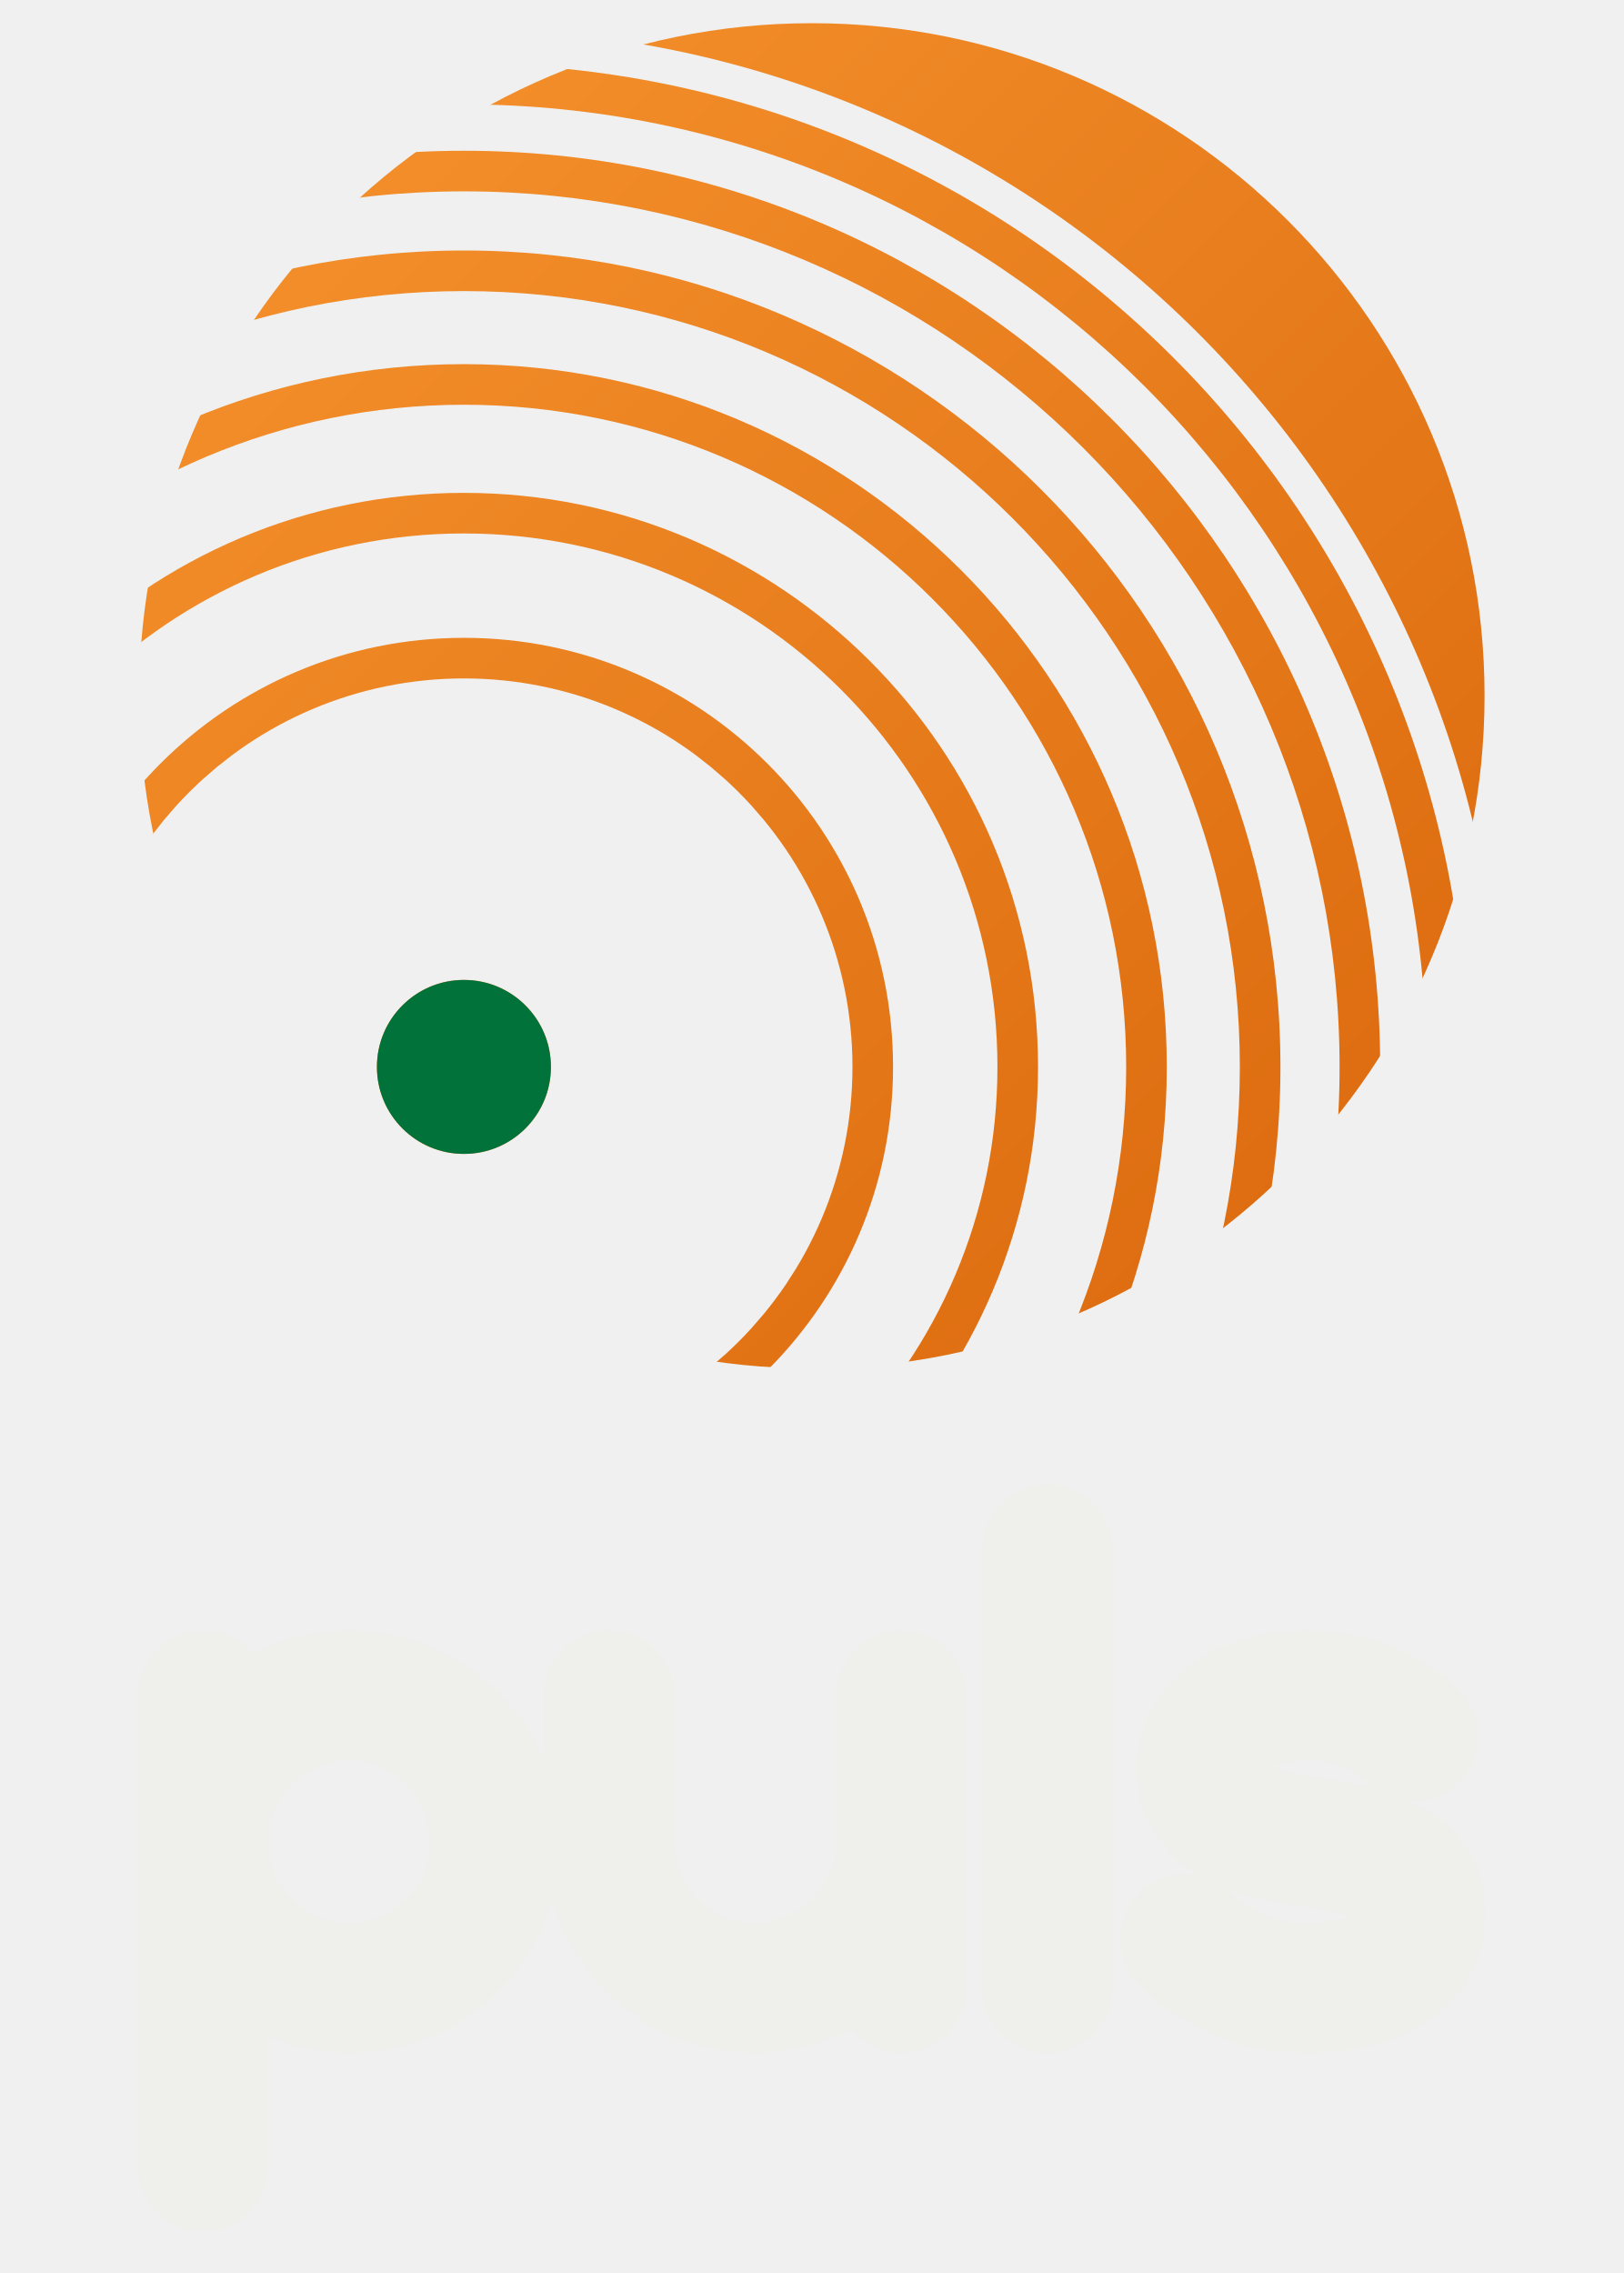
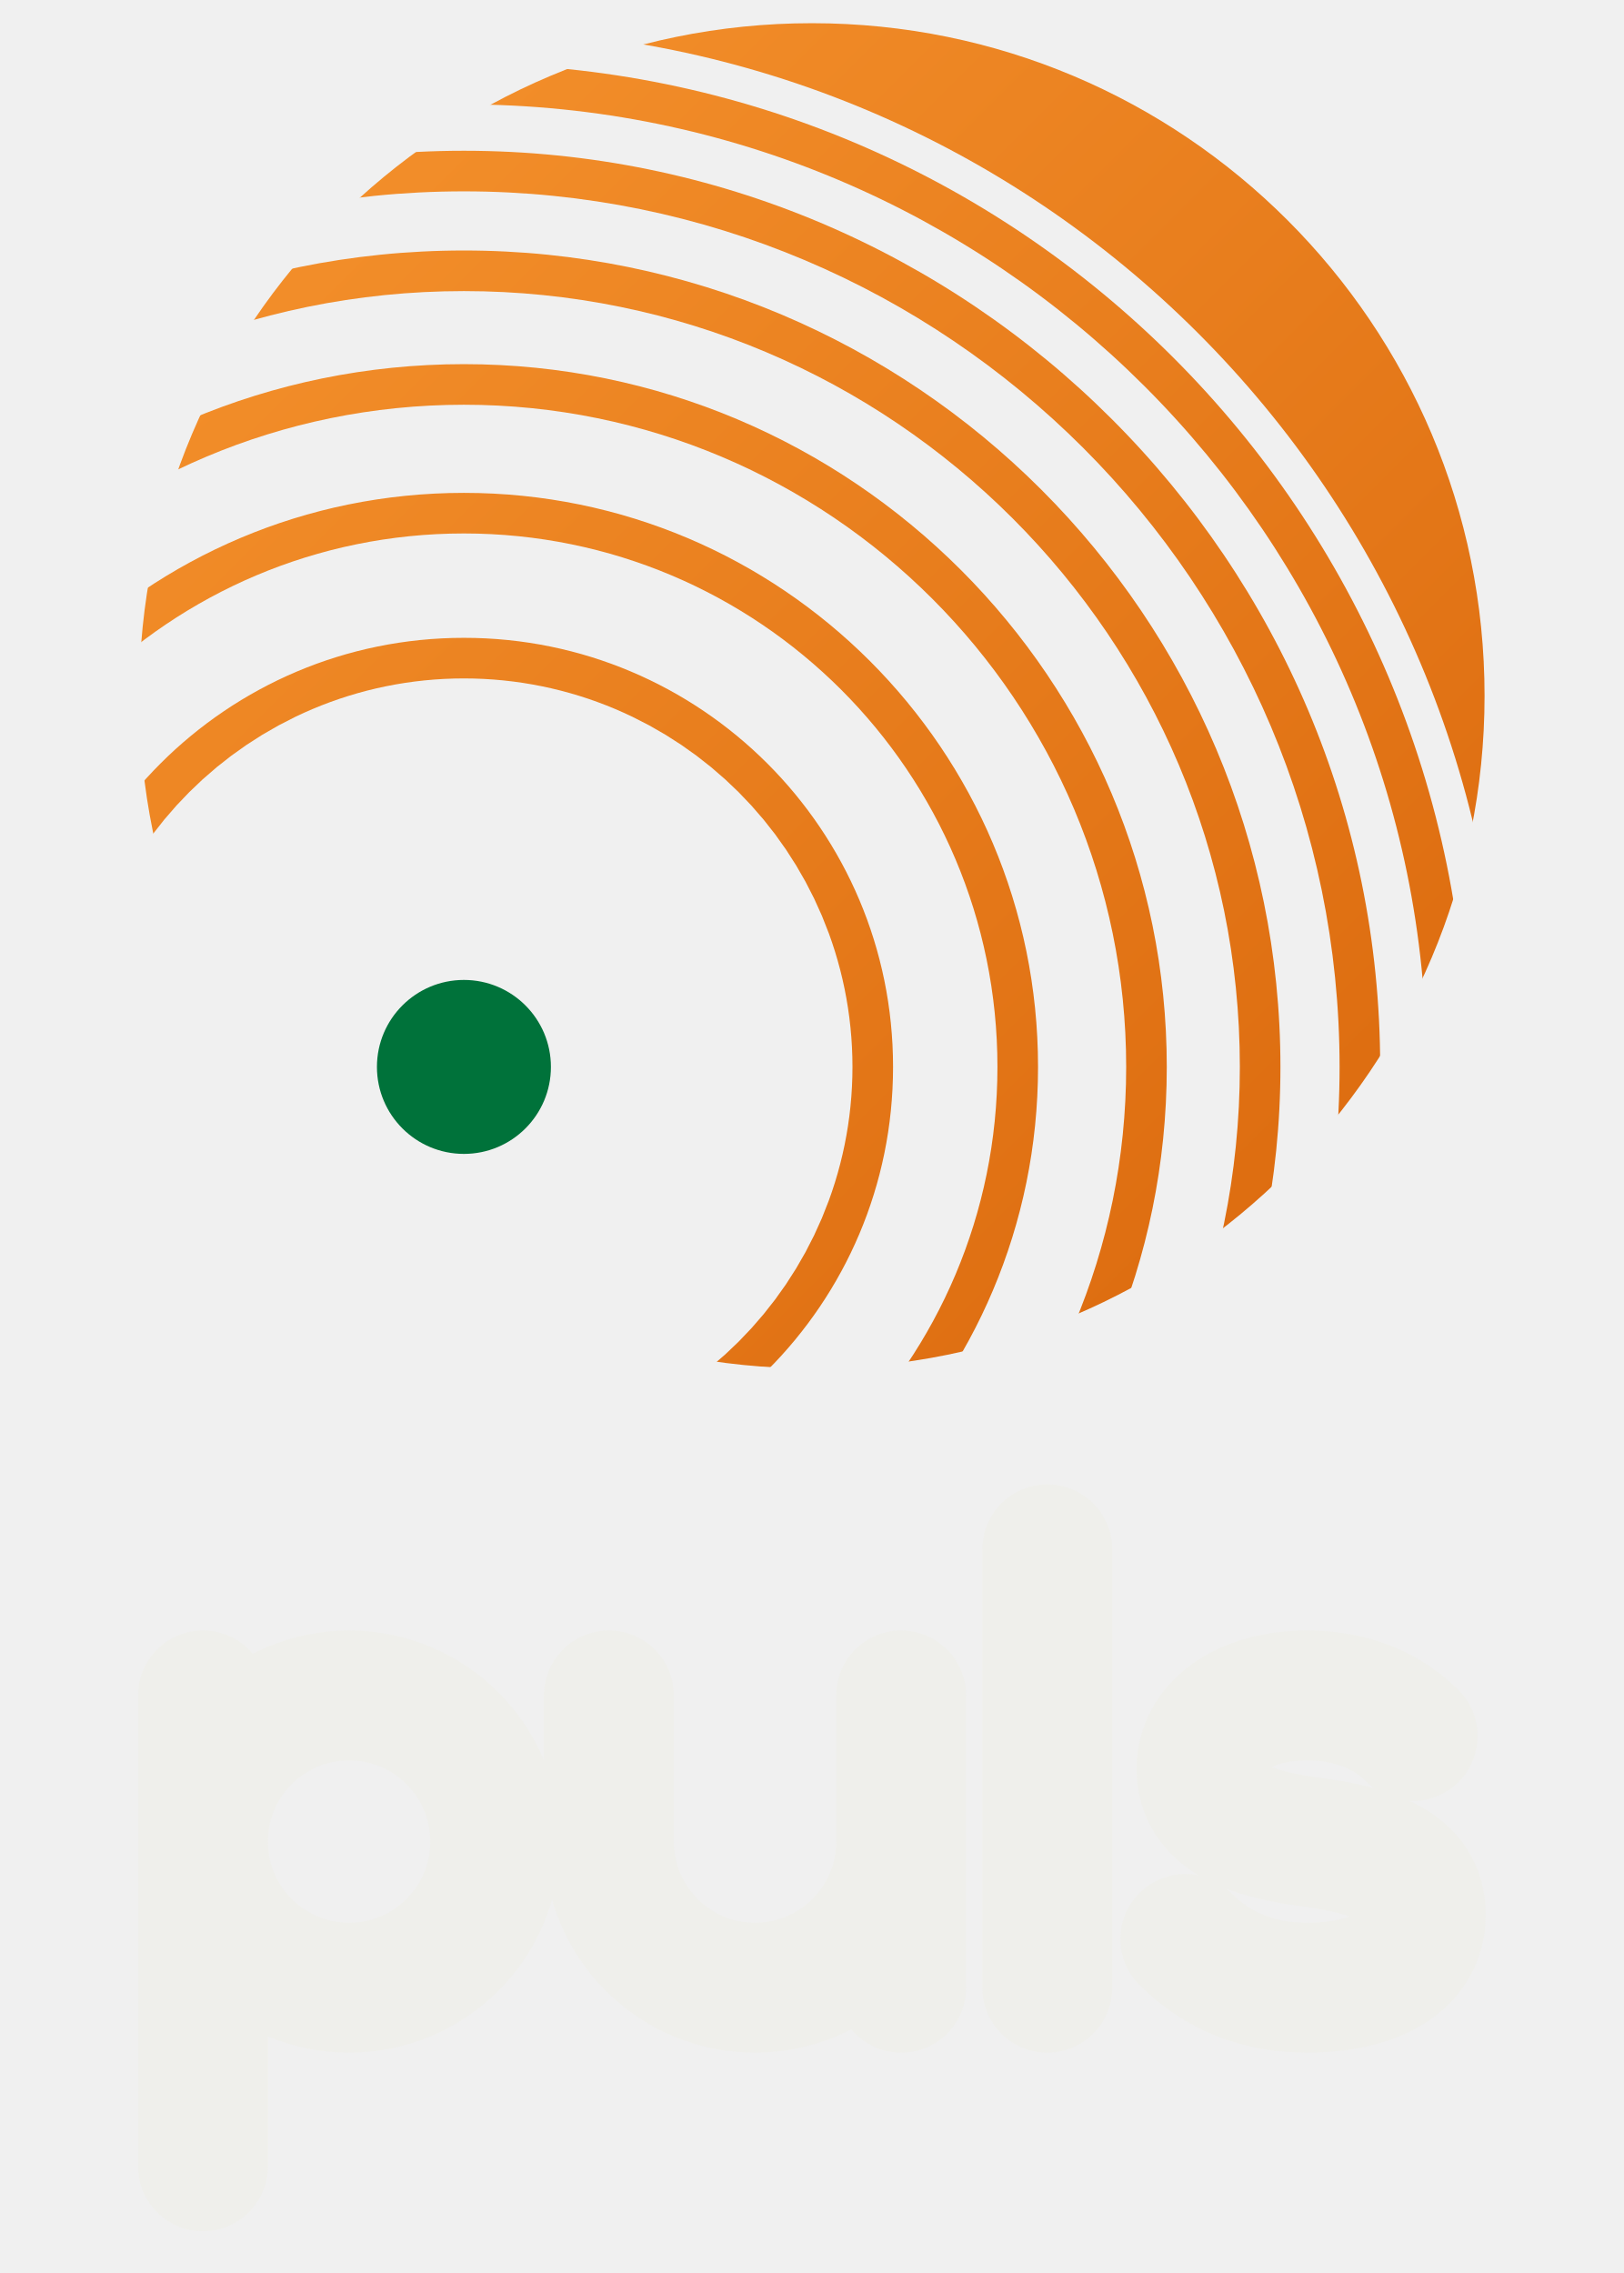
<svg xmlns="http://www.w3.org/2000/svg" viewBox="0 0 140 196" role="img" aria-label="Puls">
  <g transform="translate(10 0)">
    <defs>
      <linearGradient id="bg" x1="0" y1="0" x2="1" y2="1">
        <stop offset="0" stop-color="#f7952f" />
        <stop offset="1" stop-color="#d9660b" />
      </linearGradient>
      <mask id="cut" maskUnits="userSpaceOnUse" x="0" y="0" width="120" height="120">
        <circle cx="60" cy="60" r="58" fill="#fff" />
-         <circle cx="30" cy="92" r="20.5" fill="none" stroke="#000" stroke-width="26" />
+         <circle cx="30" cy="92" r="19.5" fill="none" stroke="#000" stroke-width="28" />
        <circle cx="30" cy="92" r="41.5" fill="none" stroke="#000" stroke-width="9" />
        <circle cx="30" cy="92" r="53.3" fill="none" stroke="#000" stroke-width="7.6" />
        <circle cx="30" cy="92" r="63.75" fill="none" stroke="#000" stroke-width="6.3" />
        <circle cx="30" cy="92" r="72.95" fill="none" stroke="#000" stroke-width="5.1" />
        <circle cx="30" cy="92" r="81" fill="none" stroke="#000" stroke-width="4" />
        <circle cx="30" cy="92" r="88" fill="none" stroke="#000" stroke-width="3" />
      </mask>
    </defs>
    <rect width="120" height="120" fill="url(#bg)" mask="url(#cut)" />
    <circle class="puls-source" cx="30" cy="92" r="7.5" fill="#00723a" />
  </g>
  <g transform="translate(7.7 128) scale(.7)">
    <path d="M14 26V84M14 44a18 18 0 1 0 36 0a18 18 0 1 0-36 0M64 26v18a18 18 0 0 0 36 0M100 26v36M118 8v54M163 31c-4-4-9-5-13-5c-8 0-13 4-13 9c0 6 6 8 13 9c8 1 14 3 14 9c0 6-6 9-14 9c-6 0-11-2-15-6" fill="none" stroke="#efefeb" stroke-width="16" stroke-linecap="round" stroke-linejoin="round" />
  </g>
</svg>
